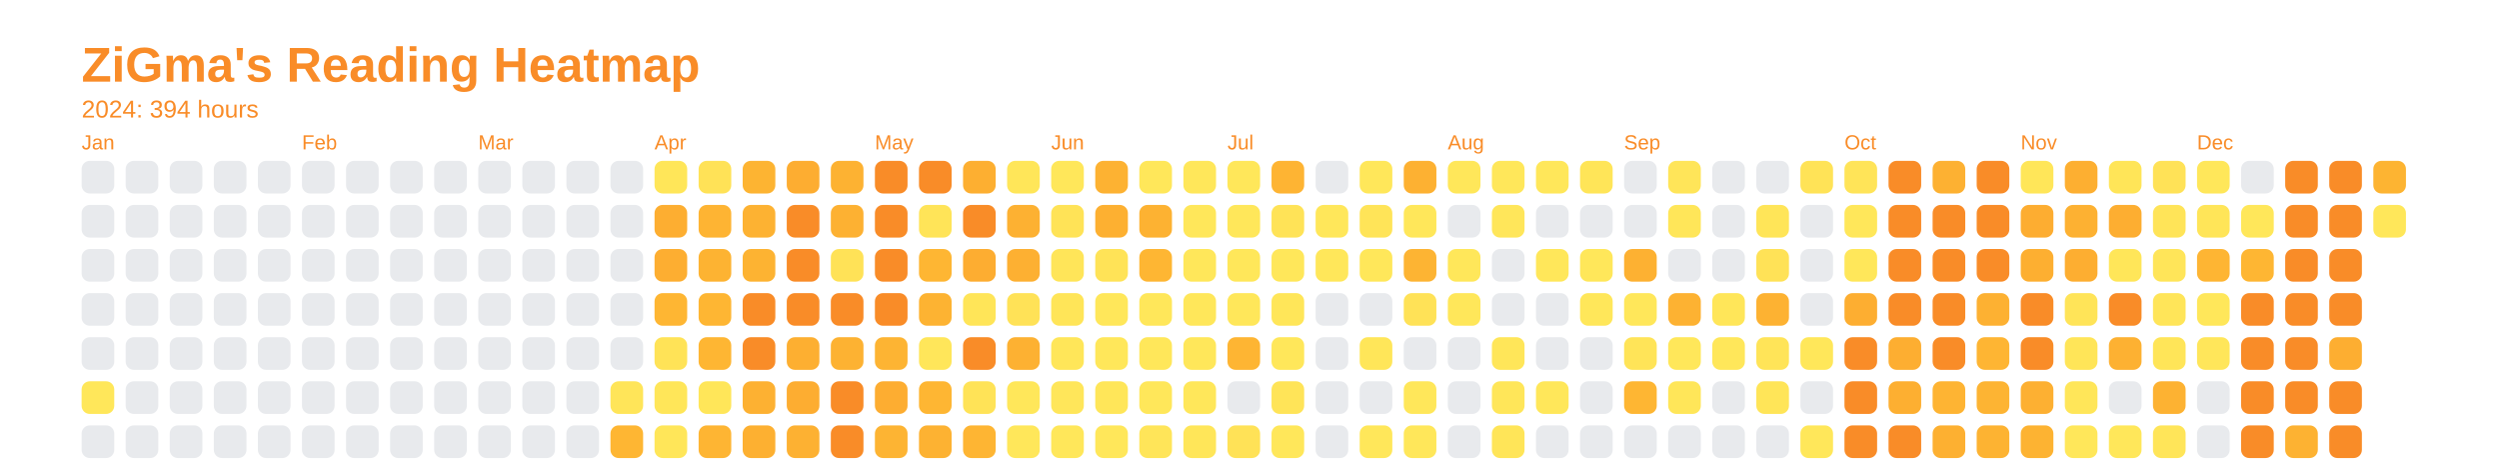
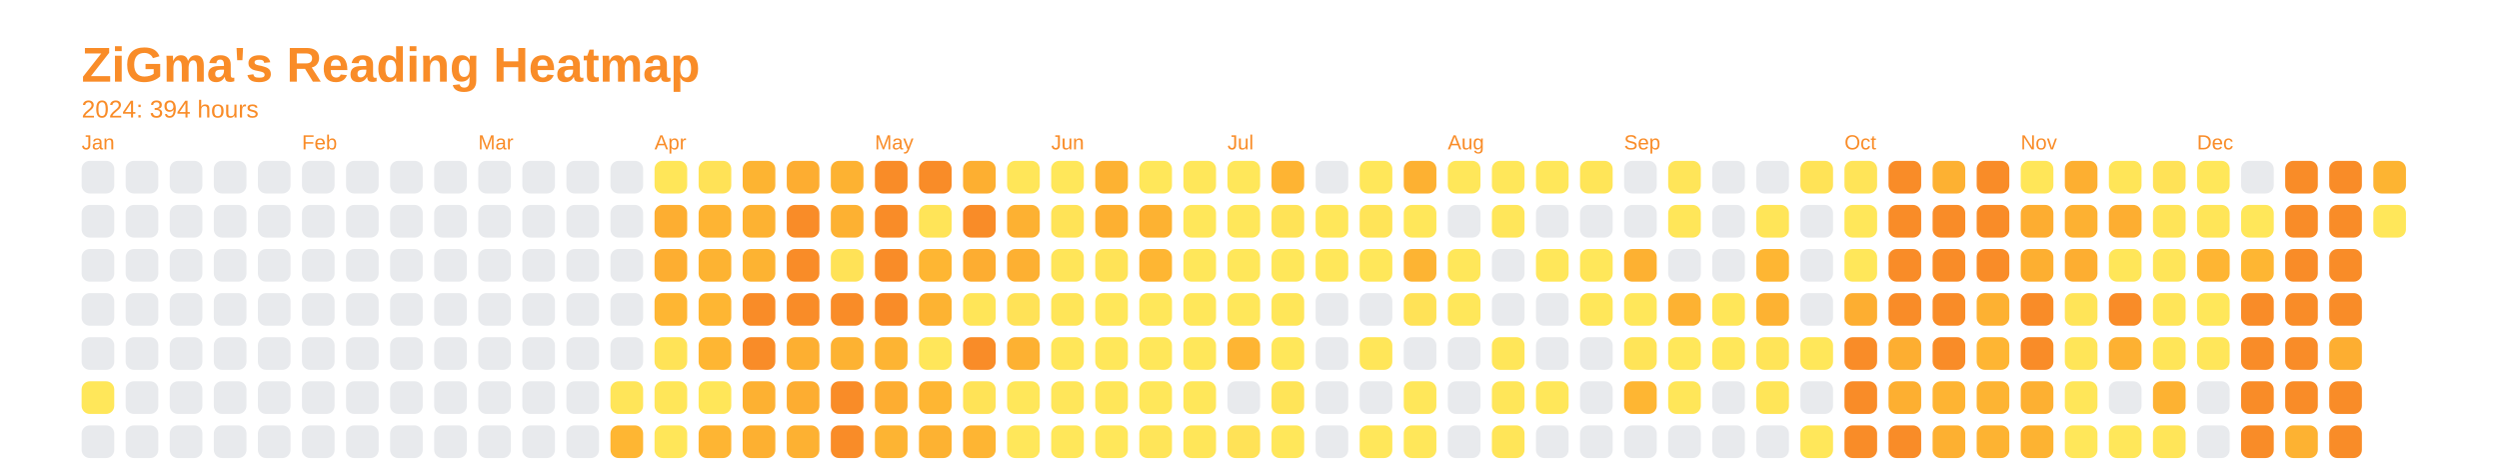
<svg xmlns="http://www.w3.org/2000/svg" baseProfile="full" height="57.5mm" version="1.1" viewBox="0,0,306.2,57.5" width="306.2mm">
  <defs />
  <rect fill="none" height="57.5" width="306.2" x="0" y="0" />
  <text fill="#f98c28" style="font-size:6px; font-family:Arial; font-weight:bold;" x="10" y="10">ZiGma's Reading Heatmap</text>
  <text fill="#f98c28" style="font-size:3px; font-family:Arial;" x="10" y="14.4">2024: 394 hours</text>
  <text fill="#f98c28" style="font-size:2.5px; font-family:Arial" x="10" y="18.3">Jan</text>
  <rect fill="#e8eaed" height="4" rx="1" ry="1" width="4" x="10" y="19.7" />
  <rect fill="#e8eaed" height="4" rx="1" ry="1" width="4" x="10" y="25.1" />
  <rect fill="#e8eaed" height="4" rx="1" ry="1" width="4" x="10" y="30.5" />
  <rect fill="#e8eaed" height="4" rx="1" ry="1" width="4" x="10" y="35.9" />
  <rect fill="#e8eaed" height="4" rx="1" ry="1" width="4" x="10" y="41.3" />
  <rect fill="#ffe75a" height="4" rx="1" ry="1" width="4" x="10" y="46.7" />
  <rect fill="#e8eaed" height="4" rx="1" ry="1" width="4" x="10" y="52.1" />
  <rect fill="#e8eaed" height="4" rx="1" ry="1" width="4" x="15.4" y="19.7" />
  <rect fill="#e8eaed" height="4" rx="1" ry="1" width="4" x="15.4" y="25.1" />
  <rect fill="#e8eaed" height="4" rx="1" ry="1" width="4" x="15.4" y="30.5" />
  <rect fill="#e8eaed" height="4" rx="1" ry="1" width="4" x="15.4" y="35.9" />
  <rect fill="#e8eaed" height="4" rx="1" ry="1" width="4" x="15.4" y="41.3" />
  <rect fill="#e8eaed" height="4" rx="1" ry="1" width="4" x="15.4" y="46.7" />
  <rect fill="#e8eaed" height="4" rx="1" ry="1" width="4" x="15.4" y="52.1" />
  <rect fill="#e8eaed" height="4" rx="1" ry="1" width="4" x="20.8" y="19.7" />
  <rect fill="#e8eaed" height="4" rx="1" ry="1" width="4" x="20.8" y="25.1" />
  <rect fill="#e8eaed" height="4" rx="1" ry="1" width="4" x="20.8" y="30.5" />
  <rect fill="#e8eaed" height="4" rx="1" ry="1" width="4" x="20.8" y="35.9" />
  <rect fill="#e8eaed" height="4" rx="1" ry="1" width="4" x="20.8" y="41.3" />
  <rect fill="#e8eaed" height="4" rx="1" ry="1" width="4" x="20.8" y="46.7" />
  <rect fill="#e8eaed" height="4" rx="1" ry="1" width="4" x="20.8" y="52.1" />
  <rect fill="#e8eaed" height="4" rx="1" ry="1" width="4" x="26.2" y="19.7" />
  <rect fill="#e8eaed" height="4" rx="1" ry="1" width="4" x="26.2" y="25.1" />
  <rect fill="#e8eaed" height="4" rx="1" ry="1" width="4" x="26.2" y="30.5" />
  <rect fill="#e8eaed" height="4" rx="1" ry="1" width="4" x="26.2" y="35.9" />
  <rect fill="#e8eaed" height="4" rx="1" ry="1" width="4" x="26.2" y="41.3" />
  <rect fill="#e8eaed" height="4" rx="1" ry="1" width="4" x="26.2" y="46.7" />
  <rect fill="#e8eaed" height="4" rx="1" ry="1" width="4" x="26.2" y="52.1" />
  <rect fill="#e8eaed" height="4" rx="1" ry="1" width="4" x="31.6" y="19.7" />
  <rect fill="#e8eaed" height="4" rx="1" ry="1" width="4" x="31.6" y="25.1" />
  <rect fill="#e8eaed" height="4" rx="1" ry="1" width="4" x="31.6" y="30.5" />
  <rect fill="#e8eaed" height="4" rx="1" ry="1" width="4" x="31.6" y="35.9" />
  <rect fill="#e8eaed" height="4" rx="1" ry="1" width="4" x="31.6" y="41.3" />
  <rect fill="#e8eaed" height="4" rx="1" ry="1" width="4" x="31.6" y="46.7" />
  <rect fill="#e8eaed" height="4" rx="1" ry="1" width="4" x="31.6" y="52.1" />
  <text fill="#f98c28" style="font-size:2.5px; font-family:Arial" x="37.0" y="18.3">Feb</text>
  <rect fill="#e8eaed" height="4" rx="1" ry="1" width="4" x="37.0" y="19.7" />
  <rect fill="#e8eaed" height="4" rx="1" ry="1" width="4" x="37.0" y="25.1" />
  <rect fill="#e8eaed" height="4" rx="1" ry="1" width="4" x="37.0" y="30.5" />
  <rect fill="#e8eaed" height="4" rx="1" ry="1" width="4" x="37.0" y="35.9" />
  <rect fill="#e8eaed" height="4" rx="1" ry="1" width="4" x="37.0" y="41.3" />
  <rect fill="#e8eaed" height="4" rx="1" ry="1" width="4" x="37.0" y="46.7" />
  <rect fill="#e8eaed" height="4" rx="1" ry="1" width="4" x="37.0" y="52.1" />
  <rect fill="#e8eaed" height="4" rx="1" ry="1" width="4" x="42.4" y="19.7" />
  <rect fill="#e8eaed" height="4" rx="1" ry="1" width="4" x="42.4" y="25.1" />
  <rect fill="#e8eaed" height="4" rx="1" ry="1" width="4" x="42.4" y="30.5" />
  <rect fill="#e8eaed" height="4" rx="1" ry="1" width="4" x="42.4" y="35.9" />
  <rect fill="#e8eaed" height="4" rx="1" ry="1" width="4" x="42.4" y="41.3" />
  <rect fill="#e8eaed" height="4" rx="1" ry="1" width="4" x="42.4" y="46.7" />
  <rect fill="#e8eaed" height="4" rx="1" ry="1" width="4" x="42.4" y="52.1" />
  <rect fill="#e8eaed" height="4" rx="1" ry="1" width="4" x="47.8" y="19.7" />
  <rect fill="#e8eaed" height="4" rx="1" ry="1" width="4" x="47.8" y="25.1" />
  <rect fill="#e8eaed" height="4" rx="1" ry="1" width="4" x="47.8" y="30.5" />
  <rect fill="#e8eaed" height="4" rx="1" ry="1" width="4" x="47.8" y="35.9" />
  <rect fill="#e8eaed" height="4" rx="1" ry="1" width="4" x="47.8" y="41.3" />
  <rect fill="#e8eaed" height="4" rx="1" ry="1" width="4" x="47.8" y="46.7" />
  <rect fill="#e8eaed" height="4" rx="1" ry="1" width="4" x="47.8" y="52.1" />
  <rect fill="#e8eaed" height="4" rx="1" ry="1" width="4" x="53.2" y="19.7" />
  <rect fill="#e8eaed" height="4" rx="1" ry="1" width="4" x="53.2" y="25.1" />
  <rect fill="#e8eaed" height="4" rx="1" ry="1" width="4" x="53.2" y="30.5" />
  <rect fill="#e8eaed" height="4" rx="1" ry="1" width="4" x="53.2" y="35.9" />
  <rect fill="#e8eaed" height="4" rx="1" ry="1" width="4" x="53.2" y="41.3" />
  <rect fill="#e8eaed" height="4" rx="1" ry="1" width="4" x="53.2" y="46.7" />
  <rect fill="#e8eaed" height="4" rx="1" ry="1" width="4" x="53.2" y="52.1" />
  <text fill="#f98c28" style="font-size:2.5px; font-family:Arial" x="58.6" y="18.3">Mar</text>
  <rect fill="#e8eaed" height="4" rx="1" ry="1" width="4" x="58.6" y="19.7" />
  <rect fill="#e8eaed" height="4" rx="1" ry="1" width="4" x="58.6" y="25.1" />
  <rect fill="#e8eaed" height="4" rx="1" ry="1" width="4" x="58.6" y="30.5" />
  <rect fill="#e8eaed" height="4" rx="1" ry="1" width="4" x="58.6" y="35.9" />
  <rect fill="#e8eaed" height="4" rx="1" ry="1" width="4" x="58.6" y="41.3" />
  <rect fill="#e8eaed" height="4" rx="1" ry="1" width="4" x="58.6" y="46.7" />
  <rect fill="#e8eaed" height="4" rx="1" ry="1" width="4" x="58.6" y="52.1" />
  <rect fill="#e8eaed" height="4" rx="1" ry="1" width="4" x="64" y="19.7" />
  <rect fill="#e8eaed" height="4" rx="1" ry="1" width="4" x="64" y="25.1" />
  <rect fill="#e8eaed" height="4" rx="1" ry="1" width="4" x="64" y="30.5" />
  <rect fill="#e8eaed" height="4" rx="1" ry="1" width="4" x="64" y="35.9" />
  <rect fill="#e8eaed" height="4" rx="1" ry="1" width="4" x="64" y="41.3" />
  <rect fill="#e8eaed" height="4" rx="1" ry="1" width="4" x="64" y="46.7" />
  <rect fill="#e8eaed" height="4" rx="1" ry="1" width="4" x="64" y="52.1" />
  <rect fill="#e8eaed" height="4" rx="1" ry="1" width="4" x="69.4" y="19.7" />
  <rect fill="#e8eaed" height="4" rx="1" ry="1" width="4" x="69.4" y="25.1" />
  <rect fill="#e8eaed" height="4" rx="1" ry="1" width="4" x="69.4" y="30.5" />
  <rect fill="#e8eaed" height="4" rx="1" ry="1" width="4" x="69.4" y="35.9" />
  <rect fill="#e8eaed" height="4" rx="1" ry="1" width="4" x="69.4" y="41.3" />
  <rect fill="#e8eaed" height="4" rx="1" ry="1" width="4" x="69.4" y="46.7" />
  <rect fill="#e8eaed" height="4" rx="1" ry="1" width="4" x="69.4" y="52.1" />
  <rect fill="#e8eaed" height="4" rx="1" ry="1" width="4" x="74.8" y="19.7" />
  <rect fill="#e8eaed" height="4" rx="1" ry="1" width="4" x="74.8" y="25.1" />
  <rect fill="#e8eaed" height="4" rx="1" ry="1" width="4" x="74.8" y="30.5" />
  <rect fill="#e8eaed" height="4" rx="1" ry="1" width="4" x="74.8" y="35.9" />
  <rect fill="#e8eaed" height="4" rx="1" ry="1" width="4" x="74.8" y="41.3" />
  <rect fill="#ffe559" height="4" rx="1" ry="1" width="4" x="74.8" y="46.7" />
  <rect fill="#feb633" height="4" rx="1" ry="1" width="4" x="74.8" y="52.1" />
  <text fill="#f98c28" style="font-size:2.5px; font-family:Arial" x="80.2" y="18.3">Apr</text>
  <rect fill="#ffe659" height="4" rx="1" ry="1" width="4" x="80.2" y="19.7" />
  <rect fill="#fdae31" height="4" rx="1" ry="1" width="4" x="80.2" y="25.1" />
  <rect fill="#fdae31" height="4" rx="1" ry="1" width="4" x="80.2" y="30.5" />
  <rect fill="#feb633" height="4" rx="1" ry="1" width="4" x="80.2" y="35.9" />
  <rect fill="#ffe357" height="4" rx="1" ry="1" width="4" x="80.2" y="41.3" />
  <rect fill="#ffe659" height="4" rx="1" ry="1" width="4" x="80.2" y="46.7" />
  <rect fill="#ffe659" height="4" rx="1" ry="1" width="4" x="80.2" y="52.1" />
  <rect fill="#ffe257" height="4" rx="1" ry="1" width="4" x="85.6" y="19.7" />
  <rect fill="#feb433" height="4" rx="1" ry="1" width="4" x="85.6" y="25.1" />
  <rect fill="#fdb332" height="4" rx="1" ry="1" width="4" x="85.6" y="30.5" />
  <rect fill="#feb633" height="4" rx="1" ry="1" width="4" x="85.6" y="35.9" />
  <rect fill="#feb633" height="4" rx="1" ry="1" width="4" x="85.6" y="41.3" />
  <rect fill="#ffe659" height="4" rx="1" ry="1" width="4" x="85.6" y="46.7" />
  <rect fill="#feb533" height="4" rx="1" ry="1" width="4" x="85.6" y="52.1" />
  <rect fill="#fdb432" height="4" rx="1" ry="1" width="4" x="91" y="19.7" />
  <rect fill="#fdb232" height="4" rx="1" ry="1" width="4" x="91" y="25.1" />
  <rect fill="#fdb332" height="4" rx="1" ry="1" width="4" x="91" y="30.5" />
  <rect fill="#f98c28" height="4" rx="1" ry="1" width="4" x="91" y="35.9" />
  <rect fill="#f98c28" height="4" rx="1" ry="1" width="4" x="91" y="41.3" />
  <rect fill="#fdb132" height="4" rx="1" ry="1" width="4" x="91" y="46.7" />
  <rect fill="#fdb031" height="4" rx="1" ry="1" width="4" x="91" y="52.1" />
  <rect fill="#fdad31" height="4" rx="1" ry="1" width="4" x="96.4" y="19.7" />
  <rect fill="#f98c28" height="4" rx="1" ry="1" width="4" x="96.4" y="25.1" />
  <rect fill="#f98c28" height="4" rx="1" ry="1" width="4" x="96.4" y="30.5" />
  <rect fill="#f98c28" height="4" rx="1" ry="1" width="4" x="96.4" y="35.9" />
  <rect fill="#fdaf31" height="4" rx="1" ry="1" width="4" x="96.4" y="41.3" />
  <rect fill="#fdad31" height="4" rx="1" ry="1" width="4" x="96.4" y="46.7" />
  <rect fill="#fdb132" height="4" rx="1" ry="1" width="4" x="96.4" y="52.1" />
  <rect fill="#fdb232" height="4" rx="1" ry="1" width="4" x="101.8" y="19.7" />
  <rect fill="#fdb132" height="4" rx="1" ry="1" width="4" x="101.8" y="25.1" />
  <rect fill="#ffe257" height="4" rx="1" ry="1" width="4" x="101.8" y="30.5" />
  <rect fill="#f98c28" height="4" rx="1" ry="1" width="4" x="101.8" y="35.9" />
  <rect fill="#fdb232" height="4" rx="1" ry="1" width="4" x="101.8" y="41.3" />
  <rect fill="#f98c28" height="4" rx="1" ry="1" width="4" x="101.8" y="46.7" />
  <rect fill="#f98c28" height="4" rx="1" ry="1" width="4" x="101.8" y="52.1" />
  <text fill="#f98c28" style="font-size:2.5px; font-family:Arial" x="107.2" y="18.3">May</text>
  <rect fill="#f98c28" height="4" rx="1" ry="1" width="4" x="107.2" y="19.7" />
  <rect fill="#f98c28" height="4" rx="1" ry="1" width="4" x="107.2" y="25.1" />
  <rect fill="#f98c28" height="4" rx="1" ry="1" width="4" x="107.2" y="30.5" />
  <rect fill="#f98c28" height="4" rx="1" ry="1" width="4" x="107.2" y="35.9" />
  <rect fill="#fdb433" height="4" rx="1" ry="1" width="4" x="107.2" y="41.3" />
  <rect fill="#fdad31" height="4" rx="1" ry="1" width="4" x="107.2" y="46.7" />
  <rect fill="#fdb433" height="4" rx="1" ry="1" width="4" x="107.2" y="52.1" />
  <rect fill="#f98c28" height="4" rx="1" ry="1" width="4" x="112.6" y="19.7" />
  <rect fill="#ffe458" height="4" rx="1" ry="1" width="4" x="112.6" y="25.1" />
  <rect fill="#feb633" height="4" rx="1" ry="1" width="4" x="112.6" y="30.5" />
  <rect fill="#fdb332" height="4" rx="1" ry="1" width="4" x="112.6" y="35.9" />
  <rect fill="#ffe65a" height="4" rx="1" ry="1" width="4" x="112.6" y="41.3" />
  <rect fill="#feb633" height="4" rx="1" ry="1" width="4" x="112.6" y="46.7" />
  <rect fill="#fdb232" height="4" rx="1" ry="1" width="4" x="112.6" y="52.1" />
  <rect fill="#fdaf31" height="4" rx="1" ry="1" width="4" x="118" y="19.7" />
  <rect fill="#f98c28" height="4" rx="1" ry="1" width="4" x="118" y="25.1" />
  <rect fill="#fdad31" height="4" rx="1" ry="1" width="4" x="118" y="30.5" />
  <rect fill="#ffe558" height="4" rx="1" ry="1" width="4" x="118" y="35.9" />
  <rect fill="#f98c28" height="4" rx="1" ry="1" width="4" x="118" y="41.3" />
  <rect fill="#ffe357" height="4" rx="1" ry="1" width="4" x="118" y="46.7" />
  <rect fill="#feb533" height="4" rx="1" ry="1" width="4" x="118" y="52.1" />
  <rect fill="#ffe659" height="4" rx="1" ry="1" width="4" x="123.4" y="19.7" />
  <rect fill="#fdb132" height="4" rx="1" ry="1" width="4" x="123.4" y="25.1" />
  <rect fill="#fdb032" height="4" rx="1" ry="1" width="4" x="123.4" y="30.5" />
  <rect fill="#ffe257" height="4" rx="1" ry="1" width="4" x="123.4" y="35.9" />
  <rect fill="#fdb132" height="4" rx="1" ry="1" width="4" x="123.4" y="41.3" />
  <rect fill="#ffe75a" height="4" rx="1" ry="1" width="4" x="123.4" y="46.7" />
  <rect fill="#ffe75a" height="4" rx="1" ry="1" width="4" x="123.4" y="52.1" />
  <text fill="#f98c28" style="font-size:2.5px; font-family:Arial" x="128.8" y="18.3">Jun</text>
  <rect fill="#ffe75a" height="4" rx="1" ry="1" width="4" x="128.8" y="19.7" />
  <rect fill="#ffe357" height="4" rx="1" ry="1" width="4" x="128.8" y="25.1" />
  <rect fill="#ffe559" height="4" rx="1" ry="1" width="4" x="128.8" y="30.5" />
  <rect fill="#ffe558" height="4" rx="1" ry="1" width="4" x="128.8" y="35.9" />
  <rect fill="#ffe659" height="4" rx="1" ry="1" width="4" x="128.8" y="41.3" />
  <rect fill="#ffe65a" height="4" rx="1" ry="1" width="4" x="128.8" y="46.7" />
  <rect fill="#ffe75a" height="4" rx="1" ry="1" width="4" x="128.8" y="52.1" />
  <rect fill="#fdb232" height="4" rx="1" ry="1" width="4" x="134.2" y="19.7" />
  <rect fill="#fdb031" height="4" rx="1" ry="1" width="4" x="134.2" y="25.1" />
  <rect fill="#ffe357" height="4" rx="1" ry="1" width="4" x="134.2" y="30.5" />
  <rect fill="#ffe75a" height="4" rx="1" ry="1" width="4" x="134.2" y="35.9" />
  <rect fill="#ffe75a" height="4" rx="1" ry="1" width="4" x="134.2" y="41.3" />
  <rect fill="#ffe659" height="4" rx="1" ry="1" width="4" x="134.2" y="46.7" />
  <rect fill="#ffe75a" height="4" rx="1" ry="1" width="4" x="134.2" y="52.1" />
  <rect fill="#ffe75a" height="4" rx="1" ry="1" width="4" x="139.6" y="19.7" />
  <rect fill="#fdb232" height="4" rx="1" ry="1" width="4" x="139.6" y="25.1" />
  <rect fill="#feb633" height="4" rx="1" ry="1" width="4" x="139.6" y="30.5" />
  <rect fill="#ffe75a" height="4" rx="1" ry="1" width="4" x="139.6" y="35.9" />
  <rect fill="#ffe75a" height="4" rx="1" ry="1" width="4" x="139.6" y="41.3" />
  <rect fill="#ffe75a" height="4" rx="1" ry="1" width="4" x="139.6" y="46.7" />
  <rect fill="#ffe559" height="4" rx="1" ry="1" width="4" x="139.6" y="52.1" />
  <rect fill="#ffe75a" height="4" rx="1" ry="1" width="4" x="145" y="19.7" />
  <rect fill="#ffe75a" height="4" rx="1" ry="1" width="4" x="145" y="25.1" />
  <rect fill="#ffe75a" height="4" rx="1" ry="1" width="4" x="145" y="30.5" />
  <rect fill="#ffe75a" height="4" rx="1" ry="1" width="4" x="145" y="35.9" />
  <rect fill="#ffe75a" height="4" rx="1" ry="1" width="4" x="145" y="41.3" />
  <rect fill="#ffe75a" height="4" rx="1" ry="1" width="4" x="145" y="46.7" />
  <rect fill="#ffe659" height="4" rx="1" ry="1" width="4" x="145" y="52.1" />
  <text fill="#f98c28" style="font-size:2.5px; font-family:Arial" x="150.4" y="18.3">Jul</text>
  <rect fill="#ffe75a" height="4" rx="1" ry="1" width="4" x="150.4" y="19.7" />
  <rect fill="#ffe75a" height="4" rx="1" ry="1" width="4" x="150.4" y="25.1" />
  <rect fill="#ffe75a" height="4" rx="1" ry="1" width="4" x="150.4" y="30.5" />
  <rect fill="#ffe75a" height="4" rx="1" ry="1" width="4" x="150.4" y="35.9" />
  <rect fill="#feb533" height="4" rx="1" ry="1" width="4" x="150.4" y="41.3" />
  <rect fill="#e8eaed" height="4" rx="1" ry="1" width="4" x="150.4" y="46.7" />
  <rect fill="#ffe257" height="4" rx="1" ry="1" width="4" x="150.4" y="52.1" />
  <rect fill="#feb433" height="4" rx="1" ry="1" width="4" x="155.8" y="19.7" />
  <rect fill="#ffe357" height="4" rx="1" ry="1" width="4" x="155.8" y="25.1" />
  <rect fill="#ffe75a" height="4" rx="1" ry="1" width="4" x="155.8" y="30.5" />
  <rect fill="#ffe659" height="4" rx="1" ry="1" width="4" x="155.8" y="35.9" />
  <rect fill="#ffe75a" height="4" rx="1" ry="1" width="4" x="155.8" y="41.3" />
  <rect fill="#ffe458" height="4" rx="1" ry="1" width="4" x="155.8" y="46.7" />
  <rect fill="#ffe75a" height="4" rx="1" ry="1" width="4" x="155.8" y="52.1" />
  <rect fill="#e8eaed" height="4" rx="1" ry="1" width="4" x="161.2" y="19.7" />
  <rect fill="#ffe75a" height="4" rx="1" ry="1" width="4" x="161.2" y="25.1" />
  <rect fill="#ffe75a" height="4" rx="1" ry="1" width="4" x="161.2" y="30.5" />
  <rect fill="#e8eaed" height="4" rx="1" ry="1" width="4" x="161.2" y="35.9" />
  <rect fill="#e8eaed" height="4" rx="1" ry="1" width="4" x="161.2" y="41.3" />
  <rect fill="#e8eaed" height="4" rx="1" ry="1" width="4" x="161.2" y="46.7" />
  <rect fill="#e8eaed" height="4" rx="1" ry="1" width="4" x="161.2" y="52.1" />
  <rect fill="#ffe75a" height="4" rx="1" ry="1" width="4" x="166.6" y="19.7" />
  <rect fill="#ffe458" height="4" rx="1" ry="1" width="4" x="166.6" y="25.1" />
  <rect fill="#ffe75a" height="4" rx="1" ry="1" width="4" x="166.6" y="30.5" />
  <rect fill="#e8eaed" height="4" rx="1" ry="1" width="4" x="166.6" y="35.9" />
  <rect fill="#ffe659" height="4" rx="1" ry="1" width="4" x="166.6" y="41.3" />
  <rect fill="#e8eaed" height="4" rx="1" ry="1" width="4" x="166.6" y="46.7" />
  <rect fill="#ffe75a" height="4" rx="1" ry="1" width="4" x="166.6" y="52.1" />
  <rect fill="#fdb132" height="4" rx="1" ry="1" width="4" x="172" y="19.7" />
  <rect fill="#ffe75a" height="4" rx="1" ry="1" width="4" x="172" y="25.1" />
  <rect fill="#fdb433" height="4" rx="1" ry="1" width="4" x="172" y="30.5" />
  <rect fill="#ffe257" height="4" rx="1" ry="1" width="4" x="172" y="35.9" />
  <rect fill="#e8eaed" height="4" rx="1" ry="1" width="4" x="172" y="41.3" />
  <rect fill="#ffe75a" height="4" rx="1" ry="1" width="4" x="172" y="46.7" />
  <rect fill="#ffe75a" height="4" rx="1" ry="1" width="4" x="172" y="52.1" />
  <text fill="#f98c28" style="font-size:2.5px; font-family:Arial" x="177.4" y="18.3">Aug</text>
  <rect fill="#ffe75a" height="4" rx="1" ry="1" width="4" x="177.4" y="19.7" />
  <rect fill="#e8eaed" height="4" rx="1" ry="1" width="4" x="177.4" y="25.1" />
  <rect fill="#ffe75a" height="4" rx="1" ry="1" width="4" x="177.4" y="30.5" />
  <rect fill="#ffe75a" height="4" rx="1" ry="1" width="4" x="177.4" y="35.9" />
  <rect fill="#e8eaed" height="4" rx="1" ry="1" width="4" x="177.4" y="41.3" />
  <rect fill="#e8eaed" height="4" rx="1" ry="1" width="4" x="177.4" y="46.7" />
  <rect fill="#e8eaed" height="4" rx="1" ry="1" width="4" x="177.4" y="52.1" />
  <rect fill="#ffe75a" height="4" rx="1" ry="1" width="4" x="182.8" y="19.7" />
  <rect fill="#ffe65a" height="4" rx="1" ry="1" width="4" x="182.8" y="25.1" />
  <rect fill="#e8eaed" height="4" rx="1" ry="1" width="4" x="182.8" y="30.5" />
  <rect fill="#e8eaed" height="4" rx="1" ry="1" width="4" x="182.8" y="35.9" />
  <rect fill="#ffe659" height="4" rx="1" ry="1" width="4" x="182.8" y="41.3" />
  <rect fill="#ffe659" height="4" rx="1" ry="1" width="4" x="182.8" y="46.7" />
  <rect fill="#ffe558" height="4" rx="1" ry="1" width="4" x="182.8" y="52.1" />
  <rect fill="#ffe75a" height="4" rx="1" ry="1" width="4" x="188.2" y="19.7" />
  <rect fill="#e8eaed" height="4" rx="1" ry="1" width="4" x="188.2" y="25.1" />
  <rect fill="#ffe75a" height="4" rx="1" ry="1" width="4" x="188.2" y="30.5" />
  <rect fill="#e8eaed" height="4" rx="1" ry="1" width="4" x="188.2" y="35.9" />
  <rect fill="#e8eaed" height="4" rx="1" ry="1" width="4" x="188.2" y="41.3" />
  <rect fill="#ffe75a" height="4" rx="1" ry="1" width="4" x="188.2" y="46.7" />
  <rect fill="#e8eaed" height="4" rx="1" ry="1" width="4" x="188.2" y="52.1" />
  <rect fill="#ffe558" height="4" rx="1" ry="1" width="4" x="193.6" y="19.7" />
  <rect fill="#e8eaed" height="4" rx="1" ry="1" width="4" x="193.6" y="25.1" />
  <rect fill="#ffe75a" height="4" rx="1" ry="1" width="4" x="193.6" y="30.5" />
  <rect fill="#ffe75a" height="4" rx="1" ry="1" width="4" x="193.6" y="35.9" />
  <rect fill="#e8eaed" height="4" rx="1" ry="1" width="4" x="193.6" y="41.3" />
  <rect fill="#e8eaed" height="4" rx="1" ry="1" width="4" x="193.6" y="46.7" />
  <rect fill="#e8eaed" height="4" rx="1" ry="1" width="4" x="193.6" y="52.1" />
  <text fill="#f98c28" style="font-size:2.5px; font-family:Arial" x="199" y="18.3">Sep</text>
  <rect fill="#e8eaed" height="4" rx="1" ry="1" width="4" x="199" y="19.7" />
  <rect fill="#e8eaed" height="4" rx="1" ry="1" width="4" x="199" y="25.1" />
  <rect fill="#fdb132" height="4" rx="1" ry="1" width="4" x="199" y="30.5" />
  <rect fill="#ffe75a" height="4" rx="1" ry="1" width="4" x="199" y="35.9" />
  <rect fill="#ffe458" height="4" rx="1" ry="1" width="4" x="199" y="41.3" />
  <rect fill="#feb633" height="4" rx="1" ry="1" width="4" x="199" y="46.7" />
  <rect fill="#e8eaed" height="4" rx="1" ry="1" width="4" x="199" y="52.1" />
  <rect fill="#ffe559" height="4" rx="1" ry="1" width="4" x="204.4" y="19.7" />
  <rect fill="#ffe659" height="4" rx="1" ry="1" width="4" x="204.4" y="25.1" />
  <rect fill="#e8eaed" height="4" rx="1" ry="1" width="4" x="204.4" y="30.5" />
  <rect fill="#fdb232" height="4" rx="1" ry="1" width="4" x="204.4" y="35.9" />
  <rect fill="#ffe75a" height="4" rx="1" ry="1" width="4" x="204.4" y="41.3" />
  <rect fill="#ffe659" height="4" rx="1" ry="1" width="4" x="204.4" y="46.7" />
  <rect fill="#e8eaed" height="4" rx="1" ry="1" width="4" x="204.4" y="52.1" />
  <rect fill="#e8eaed" height="4" rx="1" ry="1" width="4" x="209.8" y="19.7" />
  <rect fill="#e8eaed" height="4" rx="1" ry="1" width="4" x="209.8" y="25.1" />
  <rect fill="#e8eaed" height="4" rx="1" ry="1" width="4" x="209.8" y="30.5" />
  <rect fill="#ffe659" height="4" rx="1" ry="1" width="4" x="209.8" y="35.9" />
  <rect fill="#ffe75a" height="4" rx="1" ry="1" width="4" x="209.8" y="41.3" />
  <rect fill="#e8eaed" height="4" rx="1" ry="1" width="4" x="209.8" y="46.7" />
  <rect fill="#e8eaed" height="4" rx="1" ry="1" width="4" x="209.8" y="52.1" />
  <rect fill="#e8eaed" height="4" rx="1" ry="1" width="4" x="215.2" y="19.7" />
  <rect fill="#ffe558" height="4" rx="1" ry="1" width="4" x="215.2" y="25.1" />
-   <rect fill="#ffe257" height="4" rx="1" ry="1" width="4" x="215.2" y="30.5" />
+   <rect fill="#feb633" height="4" rx="1" ry="1" width="4" x="215.2" y="30.5" />
  <rect fill="#fdb232" height="4" rx="1" ry="1" width="4" x="215.2" y="35.9" />
  <rect fill="#ffe458" height="4" rx="1" ry="1" width="4" x="215.2" y="41.3" />
  <rect fill="#ffe558" height="4" rx="1" ry="1" width="4" x="215.2" y="46.7" />
  <rect fill="#e8eaed" height="4" rx="1" ry="1" width="4" x="215.2" y="52.1" />
  <rect fill="#ffe357" height="4" rx="1" ry="1" width="4" x="220.6" y="19.7" />
  <rect fill="#e8eaed" height="4" rx="1" ry="1" width="4" x="220.6" y="25.1" />
  <rect fill="#e8eaed" height="4" rx="1" ry="1" width="4" x="220.6" y="30.5" />
  <rect fill="#e8eaed" height="4" rx="1" ry="1" width="4" x="220.6" y="35.9" />
  <rect fill="#ffe75a" height="4" rx="1" ry="1" width="4" x="220.6" y="41.3" />
  <rect fill="#e8eaed" height="4" rx="1" ry="1" width="4" x="220.6" y="46.7" />
  <rect fill="#ffe75a" height="4" rx="1" ry="1" width="4" x="220.6" y="52.1" />
  <text fill="#f98c28" style="font-size:2.5px; font-family:Arial" x="226" y="18.3">Oct</text>
  <rect fill="#ffe458" height="4" rx="1" ry="1" width="4" x="226" y="19.7" />
  <rect fill="#ffe75a" height="4" rx="1" ry="1" width="4" x="226" y="25.1" />
  <rect fill="#ffe75a" height="4" rx="1" ry="1" width="4" x="226" y="30.5" />
  <rect fill="#fdae31" height="4" rx="1" ry="1" width="4" x="226" y="35.9" />
  <rect fill="#f98c28" height="4" rx="1" ry="1" width="4" x="226" y="41.3" />
  <rect fill="#f98c28" height="4" rx="1" ry="1" width="4" x="226" y="46.7" />
  <rect fill="#f98c28" height="4" rx="1" ry="1" width="4" x="226" y="52.1" />
  <rect fill="#f98c28" height="4" rx="1" ry="1" width="4" x="231.4" y="19.7" />
  <rect fill="#f98c28" height="4" rx="1" ry="1" width="4" x="231.4" y="25.1" />
  <rect fill="#f98c28" height="4" rx="1" ry="1" width="4" x="231.4" y="30.5" />
  <rect fill="#f98c28" height="4" rx="1" ry="1" width="4" x="231.4" y="35.9" />
  <rect fill="#fdae31" height="4" rx="1" ry="1" width="4" x="231.4" y="41.3" />
  <rect fill="#fdaf31" height="4" rx="1" ry="1" width="4" x="231.4" y="46.7" />
  <rect fill="#f98c28" height="4" rx="1" ry="1" width="4" x="231.4" y="52.1" />
  <rect fill="#fdb132" height="4" rx="1" ry="1" width="4" x="236.8" y="19.7" />
  <rect fill="#f98c28" height="4" rx="1" ry="1" width="4" x="236.8" y="25.1" />
  <rect fill="#f98c28" height="4" rx="1" ry="1" width="4" x="236.8" y="30.5" />
  <rect fill="#f98c28" height="4" rx="1" ry="1" width="4" x="236.8" y="35.9" />
  <rect fill="#f98c28" height="4" rx="1" ry="1" width="4" x="236.8" y="41.3" />
  <rect fill="#feb433" height="4" rx="1" ry="1" width="4" x="236.8" y="46.7" />
  <rect fill="#fdb031" height="4" rx="1" ry="1" width="4" x="236.8" y="52.1" />
  <rect fill="#f98c28" height="4" rx="1" ry="1" width="4" x="242.2" y="19.7" />
  <rect fill="#f98c28" height="4" rx="1" ry="1" width="4" x="242.2" y="25.1" />
  <rect fill="#f98c28" height="4" rx="1" ry="1" width="4" x="242.2" y="30.5" />
  <rect fill="#fdb132" height="4" rx="1" ry="1" width="4" x="242.2" y="35.9" />
  <rect fill="#feb533" height="4" rx="1" ry="1" width="4" x="242.2" y="41.3" />
  <rect fill="#fdb433" height="4" rx="1" ry="1" width="4" x="242.2" y="46.7" />
  <rect fill="#fdb332" height="4" rx="1" ry="1" width="4" x="242.2" y="52.1" />
  <text fill="#f98c28" style="font-size:2.5px; font-family:Arial" x="247.6" y="18.3">Nov</text>
  <rect fill="#ffe659" height="4" rx="1" ry="1" width="4" x="247.6" y="19.7" />
  <rect fill="#fdad31" height="4" rx="1" ry="1" width="4" x="247.6" y="25.1" />
  <rect fill="#fdaf31" height="4" rx="1" ry="1" width="4" x="247.6" y="30.5" />
  <rect fill="#f98c28" height="4" rx="1" ry="1" width="4" x="247.6" y="35.9" />
  <rect fill="#f98c28" height="4" rx="1" ry="1" width="4" x="247.6" y="41.3" />
  <rect fill="#fdb032" height="4" rx="1" ry="1" width="4" x="247.6" y="46.7" />
  <rect fill="#fdb332" height="4" rx="1" ry="1" width="4" x="247.6" y="52.1" />
  <rect fill="#fdaf31" height="4" rx="1" ry="1" width="4" x="253" y="19.7" />
  <rect fill="#fdb132" height="4" rx="1" ry="1" width="4" x="253" y="25.1" />
  <rect fill="#fdae31" height="4" rx="1" ry="1" width="4" x="253" y="30.5" />
  <rect fill="#ffe458" height="4" rx="1" ry="1" width="4" x="253" y="35.9" />
  <rect fill="#ffe558" height="4" rx="1" ry="1" width="4" x="253" y="41.3" />
  <rect fill="#ffe659" height="4" rx="1" ry="1" width="4" x="253" y="46.7" />
  <rect fill="#ffe75a" height="4" rx="1" ry="1" width="4" x="253" y="52.1" />
  <rect fill="#ffe558" height="4" rx="1" ry="1" width="4" x="258.4" y="19.7" />
  <rect fill="#fdae31" height="4" rx="1" ry="1" width="4" x="258.4" y="25.1" />
  <rect fill="#ffe659" height="4" rx="1" ry="1" width="4" x="258.4" y="30.5" />
  <rect fill="#f98c28" height="4" rx="1" ry="1" width="4" x="258.4" y="35.9" />
  <rect fill="#fdb132" height="4" rx="1" ry="1" width="4" x="258.4" y="41.3" />
  <rect fill="#e8eaed" height="4" rx="1" ry="1" width="4" x="258.4" y="46.7" />
  <rect fill="#ffe75a" height="4" rx="1" ry="1" width="4" x="258.4" y="52.1" />
  <rect fill="#ffe257" height="4" rx="1" ry="1" width="4" x="263.8" y="19.7" />
  <rect fill="#ffe458" height="4" rx="1" ry="1" width="4" x="263.8" y="25.1" />
  <rect fill="#ffe559" height="4" rx="1" ry="1" width="4" x="263.8" y="30.5" />
  <rect fill="#ffe559" height="4" rx="1" ry="1" width="4" x="263.8" y="35.9" />
  <rect fill="#ffe558" height="4" rx="1" ry="1" width="4" x="263.8" y="41.3" />
  <rect fill="#fdb232" height="4" rx="1" ry="1" width="4" x="263.8" y="46.7" />
  <rect fill="#ffe559" height="4" rx="1" ry="1" width="4" x="263.8" y="52.1" />
  <text fill="#f98c28" style="font-size:2.5px; font-family:Arial" x="269.2" y="18.3">Dec</text>
  <rect fill="#ffe75a" height="4" rx="1" ry="1" width="4" x="269.2" y="19.7" />
  <rect fill="#ffe558" height="4" rx="1" ry="1" width="4" x="269.2" y="25.1" />
  <rect fill="#feb533" height="4" rx="1" ry="1" width="4" x="269.2" y="30.5" />
  <rect fill="#ffe75a" height="4" rx="1" ry="1" width="4" x="269.2" y="35.9" />
  <rect fill="#ffe65a" height="4" rx="1" ry="1" width="4" x="269.2" y="41.3" />
  <rect fill="#e8eaed" height="4" rx="1" ry="1" width="4" x="269.2" y="46.7" />
  <rect fill="#e8eaed" height="4" rx="1" ry="1" width="4" x="269.2" y="52.1" />
  <rect fill="#e8eaed" height="4" rx="1" ry="1" width="4" x="274.6" y="19.7" />
  <rect fill="#ffe75a" height="4" rx="1" ry="1" width="4" x="274.6" y="25.1" />
  <rect fill="#feb633" height="4" rx="1" ry="1" width="4" x="274.6" y="30.5" />
  <rect fill="#f98c28" height="4" rx="1" ry="1" width="4" x="274.6" y="35.9" />
  <rect fill="#f98c28" height="4" rx="1" ry="1" width="4" x="274.6" y="41.3" />
  <rect fill="#f98c28" height="4" rx="1" ry="1" width="4" x="274.6" y="46.7" />
  <rect fill="#f98c28" height="4" rx="1" ry="1" width="4" x="274.6" y="52.1" />
  <rect fill="#f98c28" height="4" rx="1" ry="1" width="4" x="280" y="19.7" />
  <rect fill="#f98c28" height="4" rx="1" ry="1" width="4" x="280" y="25.1" />
  <rect fill="#f98c28" height="4" rx="1" ry="1" width="4" x="280" y="30.5" />
  <rect fill="#f98c28" height="4" rx="1" ry="1" width="4" x="280" y="35.9" />
  <rect fill="#f98c28" height="4" rx="1" ry="1" width="4" x="280" y="41.3" />
  <rect fill="#f98c28" height="4" rx="1" ry="1" width="4" x="280" y="46.7" />
  <rect fill="#fdb232" height="4" rx="1" ry="1" width="4" x="280" y="52.1" />
  <rect fill="#f98c28" height="4" rx="1" ry="1" width="4" x="285.4" y="19.7" />
  <rect fill="#f98c28" height="4" rx="1" ry="1" width="4" x="285.4" y="25.1" />
  <rect fill="#f98c28" height="4" rx="1" ry="1" width="4" x="285.4" y="30.5" />
  <rect fill="#f98c28" height="4" rx="1" ry="1" width="4" x="285.4" y="35.9" />
  <rect fill="#fdae31" height="4" rx="1" ry="1" width="4" x="285.4" y="41.3" />
  <rect fill="#f98c28" height="4" rx="1" ry="1" width="4" x="285.4" y="46.7" />
  <rect fill="#f98c28" height="4" rx="1" ry="1" width="4" x="285.4" y="52.1" />
  <rect fill="#fdb432" height="4" rx="1" ry="1" width="4" x="290.8" y="19.7" />
  <rect fill="#ffe75a" height="4" rx="1" ry="1" width="4" x="290.8" y="25.1" />
</svg>
